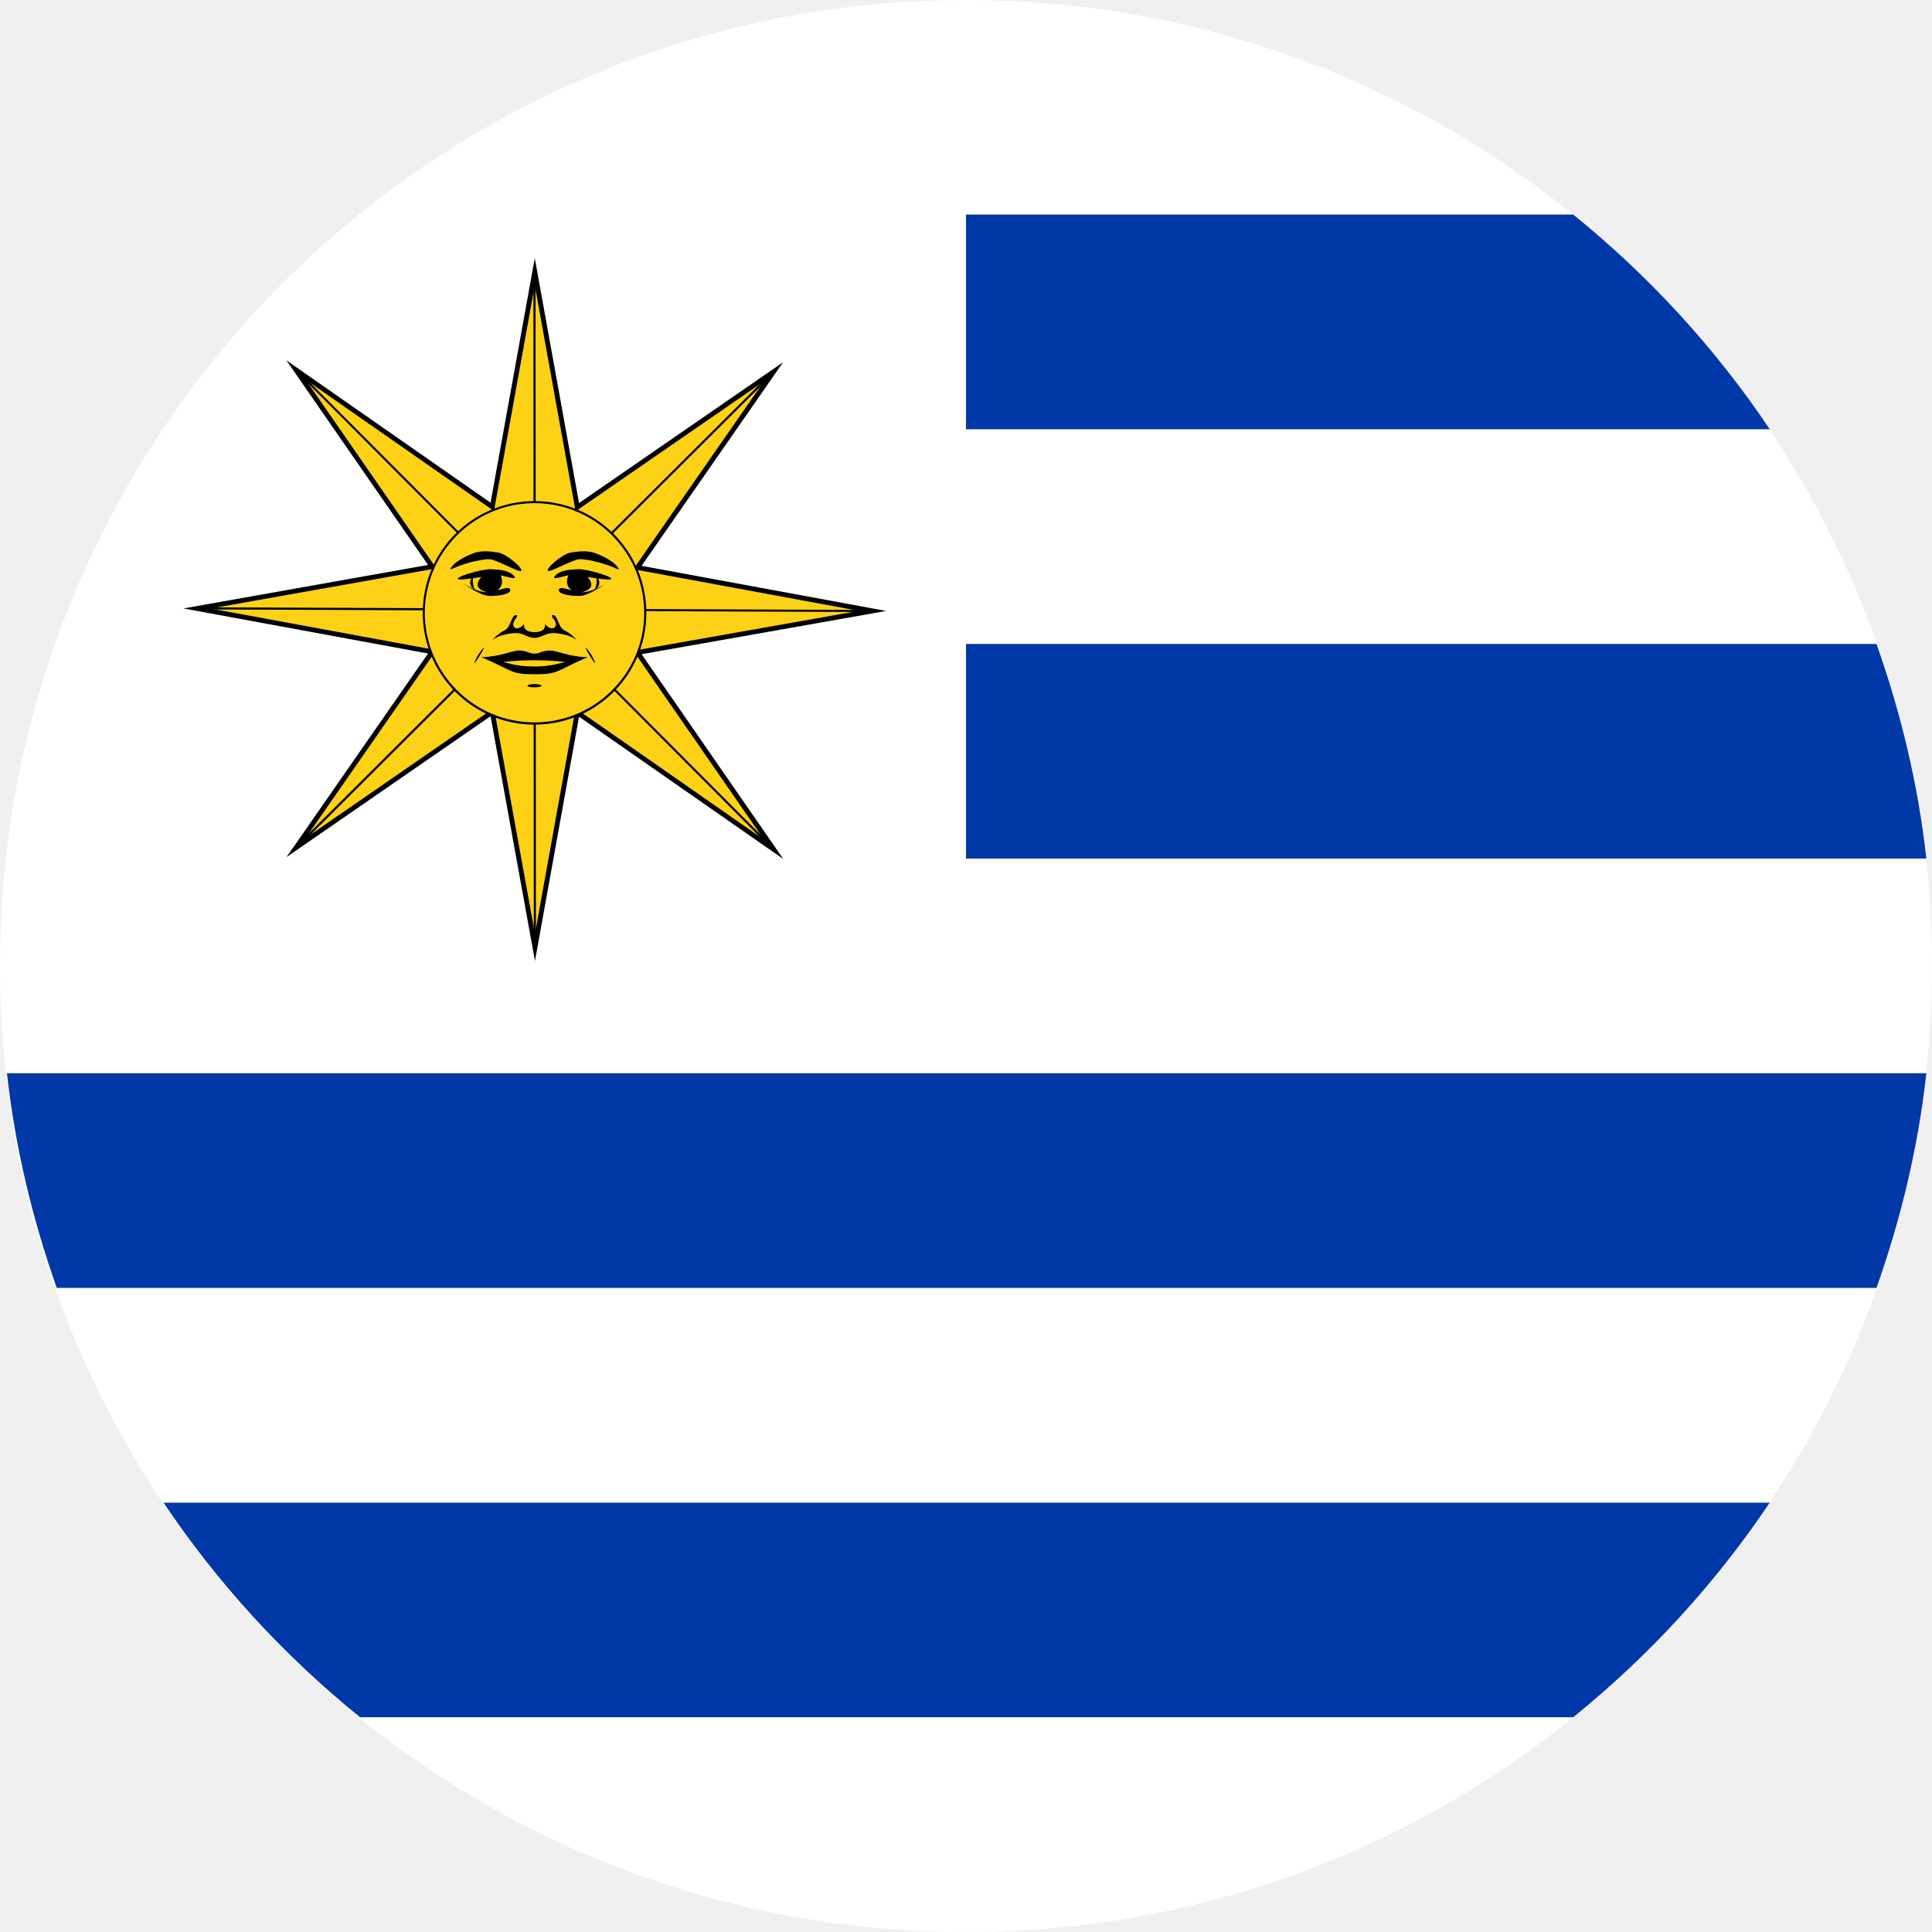
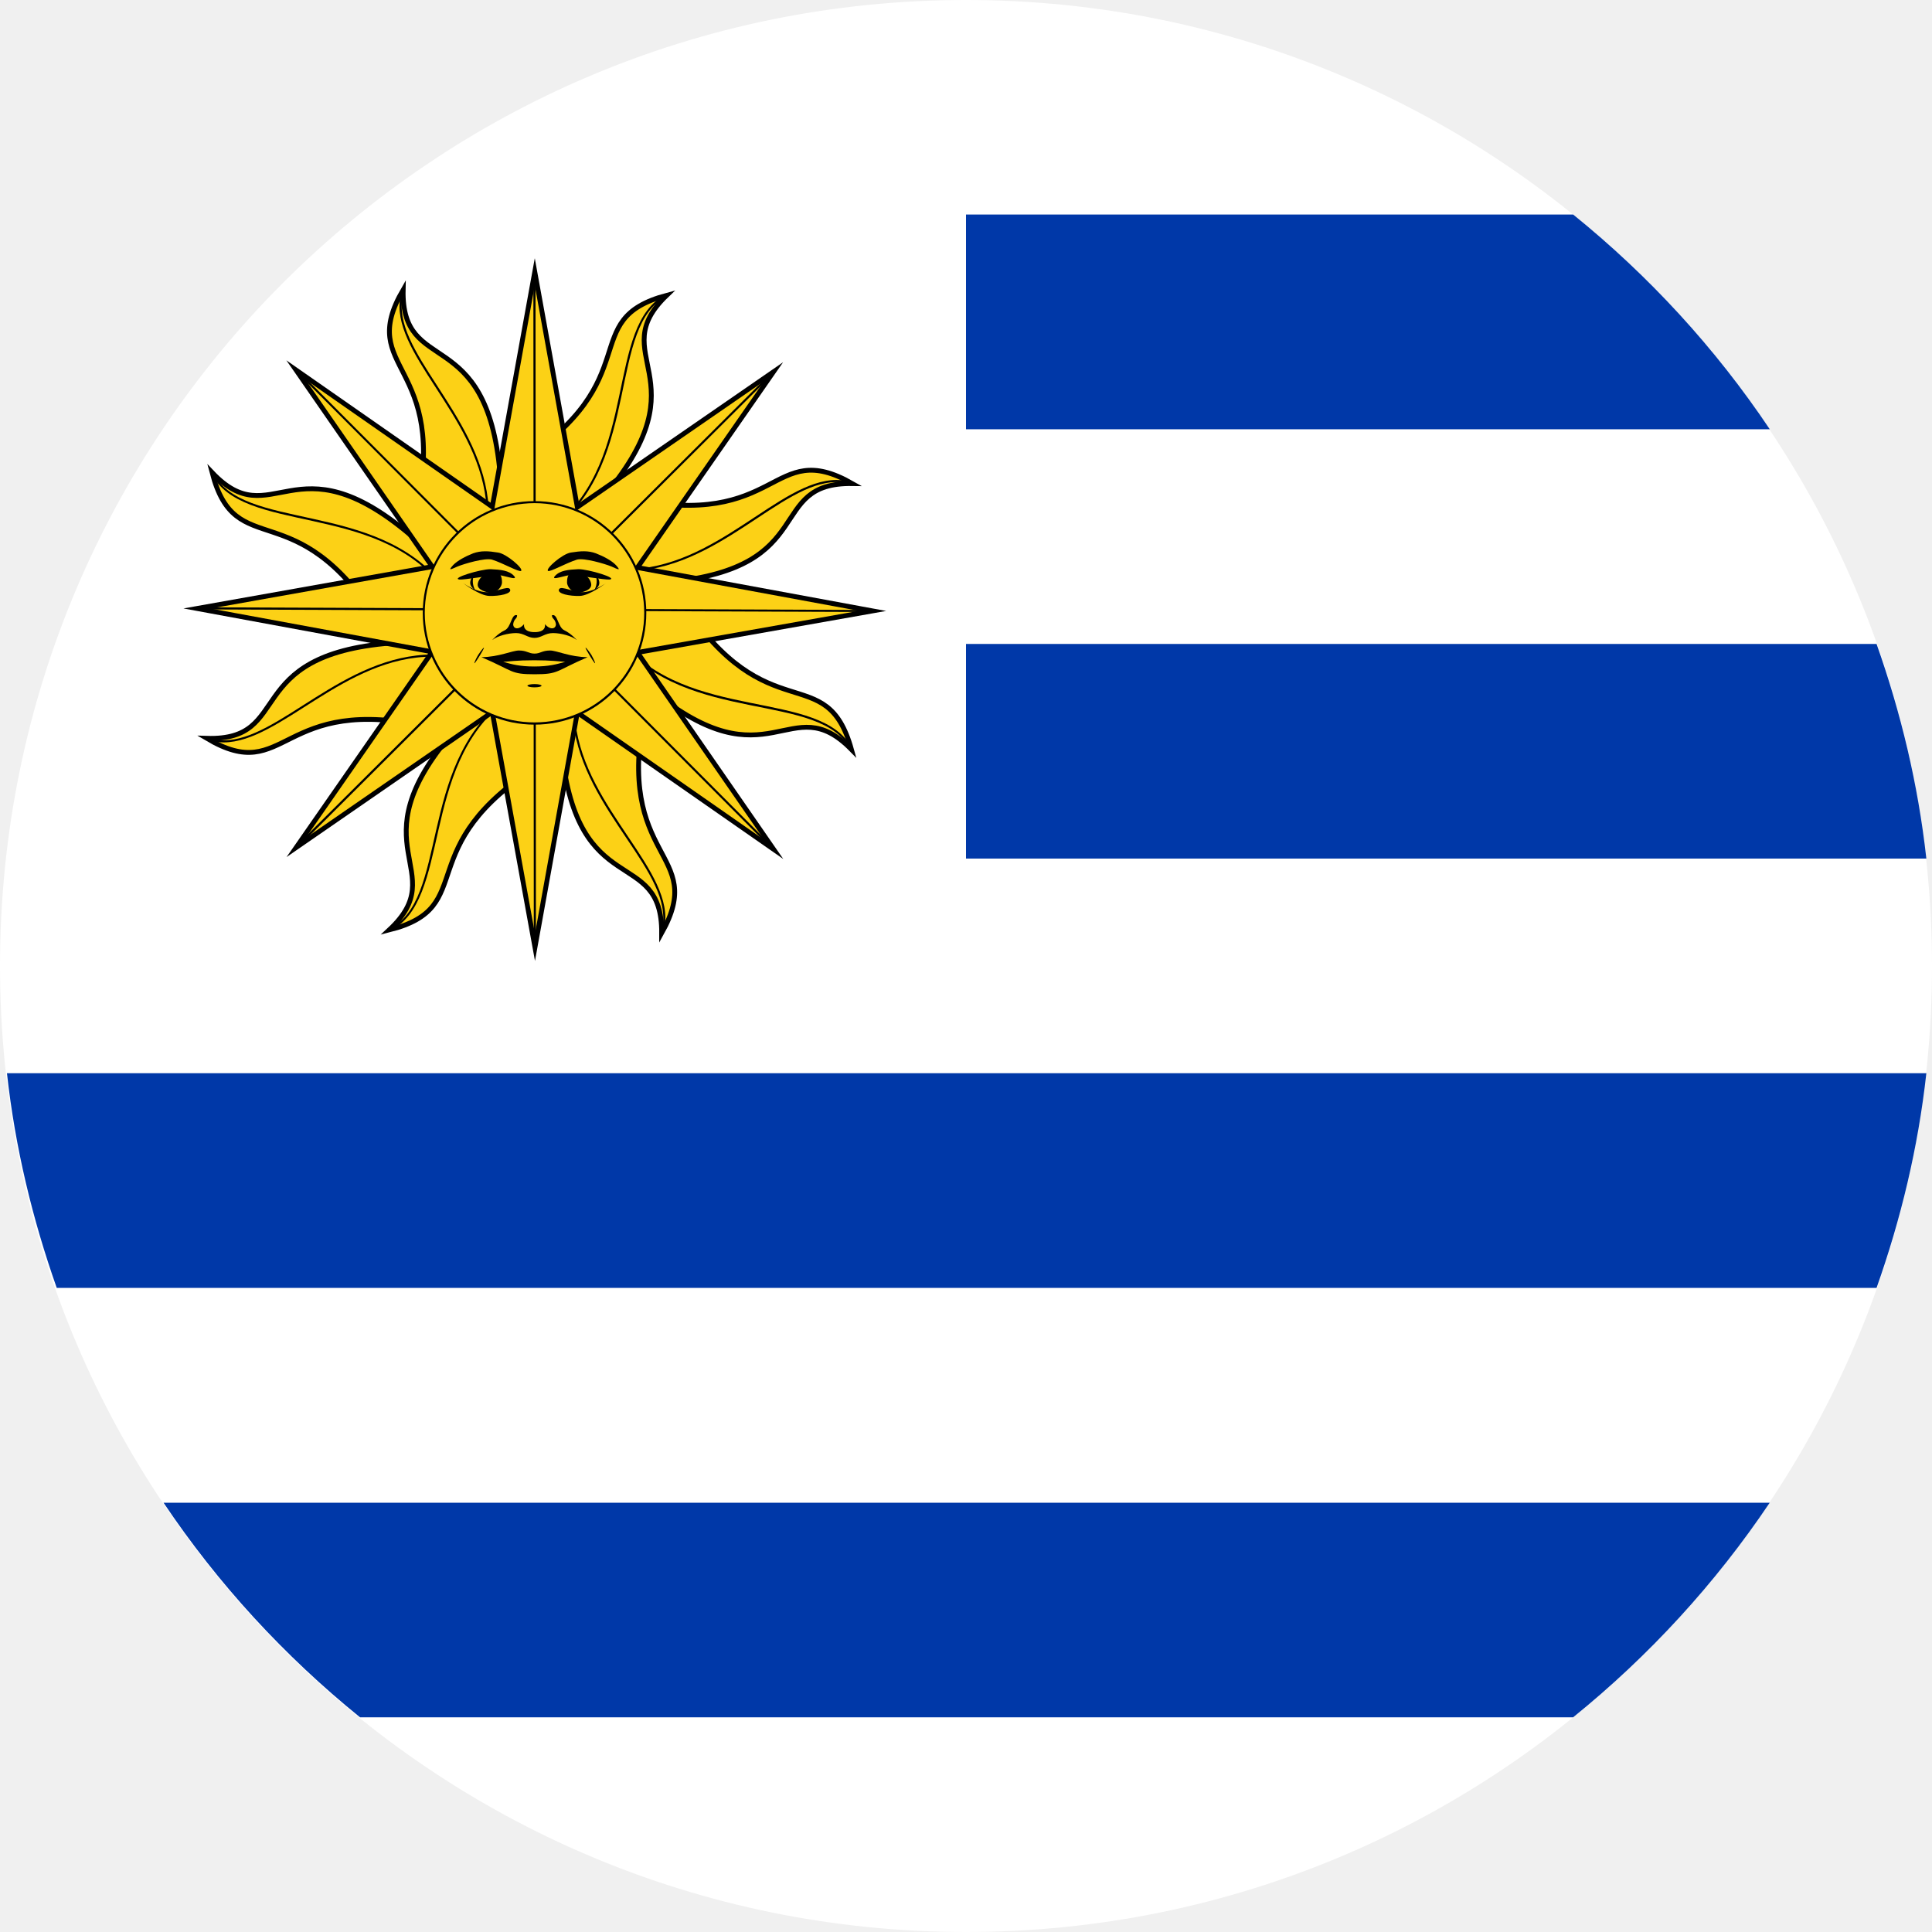
<svg xmlns="http://www.w3.org/2000/svg" version="1.0" id="Layer_1" x="0px" y="0px" width="40px" height="40px" viewBox="0 0 40 40" enable-background="new 0 0 40 40" xml:space="preserve">
  <g>
    <circle fill="#FFFFFF" cx="20" cy="20" r="20" />
    <g>
      <g>
        <g>
-           <path fill="#0038A8" d="M1.175,26.665h37.676c0.502-1.418,0.861-2.9,1.032-4.445H0.144C0.314,23.765,0.674,25.247,1.175,26.665z      " />
-           <path fill="#0038A8" d="M7.454,35.554h25.117c1.569-1.269,2.943-2.764,4.069-4.443H3.386C4.51,32.79,5.886,34.285,7.454,35.554z      " />
+           <path fill="#0038A8" d="M1.175,26.665h37.677c0.502-1.418,0.86-2.899,1.031-4.445H0.144C0.314,23.766,0.674,25.247,1.175,26.665      z" />
+           <path fill="#0038A8" d="M7.454,35.555H32.57c1.57-1.27,2.943-2.765,4.07-4.443H3.386C4.51,32.79,5.886,34.285,7.454,35.555z" />
        </g>
        <g>
          <g>
-             <path fill="#0038A8" d="M20,8.887h16.641c-1.126-1.68-2.502-3.177-4.07-4.445H20V8.887z" />
+             <path fill="#0038A8" d="M20,8.887h16.641c-1.125-1.68-2.502-3.177-4.07-4.445H20V8.887z" />
          </g>
          <g>
            <g transform="scale(-1)">
              <g id="_x3C_Group_x3E__20_" transform="rotate(22.5)">
-                 <path fill="#FCD116" stroke="#000000" stroke-width="0.1" stroke-miterlimit="20" d="M13.669,4.602         c1.89-2.643,0.01-3.202,1.583-4.371c-0.753,1.654,1.326,1.299,0.344,4.29l-0.45,1.497L13.669,4.602z" />
+                 <path fill="#FCD116" stroke="#000000" stroke-width="0.1" stroke-miterlimit="20" d="M-16.395-10.334         c1.89-2.643,0.01-3.202,1.583-4.371c-0.753,1.654,1.326,1.299,0.344,4.29l-0.45,1.497L-16.395-10.334z" />
                <g>
-                   <path d="M14.843,5.525c1.121-1.937-0.559-4.247,0.393-5.311l0,0l0.032,0.032c-0.932,1.004,0.739,3.33-0.388,5.302l0,0          L14.88,5.55L14.843,5.525L14.843,5.525z" />
+                   <path d="M-15.221-9.411c1.121-1.937-0.559-4.247,0.393-5.311l0,0l0.032,0.032c-0.932,1.004,0.739,3.33-0.388,5.302l0,0          l0,0.002L-15.221-9.411L-15.221-9.411z" />
                </g>
              </g>
            </g>
            <g transform="scale(-1)">
              <g id="_x3C_Group_x3E__13_" transform="rotate(22.5)">
-                 <path fill="#FCD116" stroke="#000000" stroke-width="0.1" stroke-miterlimit="20" d="M16.058,4.437         c3.204-0.543,2.261-2.265,4.204-1.986c-1.701,0.641,0.027,1.854-2.778,3.286l-1.372,0.75L16.058,4.437z" />
+                 <path fill="#FCD116" stroke="#000000" stroke-width="0.1" stroke-miterlimit="20" d="M-14.006-10.499         c3.204-0.543,2.261-2.265,4.204-1.986c-1.701,0.641,0.027,1.854-2.778,3.286l-1.372,0.75L-14.006-10.499z" />
                <g>
-                   <path d="M16.251,5.964L16.24,5.922c0.117-0.033,0.232-0.071,0.34-0.116l0,0c1.698-0.699,2.236-2.843,3.324-3.299l0,0          c0.111-0.046,0.229-0.074,0.359-0.078l0,0L20.261,2.47c-0.122,0.005-0.234,0.034-0.341,0.078l0,0          c-1.058,0.431-1.604,2.583-3.324,3.299l0,0C16.486,5.893,16.372,5.935,16.251,5.964L16.251,5.964z M16.251,5.964          L16.251,5.964L16.251,5.964l0.001,0.003L16.251,5.964L16.251,5.964z" />
+                   <path d="M-13.813-8.972l-0.011-0.042c0.117-0.033,0.232-0.071,0.34-0.116l0,0c1.698-0.699,2.236-2.843,3.324-3.299l0,0          c0.111-0.046,0.229-0.074,0.359-0.078l0,0l-0.002,0.041c-0.122,0.005-0.234,0.034-0.341,0.078l0,0          c-1.058,0.431-1.604,2.583-3.324,3.299l0,0C-13.577-9.043-13.692-9.001-13.813-8.972L-13.813-8.972z M-13.813-8.972          L-13.813-8.972L-13.813-8.972l0.001,0.003L-13.813-8.972L-13.813-8.972z" />
                </g>
              </g>
            </g>
            <g transform="scale(-1)">
              <g id="_x3C_Group_x3E__12_" transform="rotate(22.5)">
-                 <path fill="#FCD116" stroke="#000000" stroke-width="0.1" stroke-miterlimit="20" d="M17.881,6.03         c2.66,1.869,3.201-0.015,4.384,1.549c-1.66-0.741-1.287,1.335-4.286,0.377l-1.502-0.436L17.881,6.03z" />
+                 <path fill="#FCD116" stroke="#000000" stroke-width="0.1" stroke-miterlimit="20" d="M-12.183-8.906         c2.66,1.869,3.201-0.015,4.384,1.549c-1.66-0.741-1.287,1.335-4.286,0.377l-1.502-0.436L-12.183-8.906z" />
                <g>
-                   <path d="M16.942,7.251l0.023-0.036c1.946,1.103,4.24-0.595,5.315,0.347l0,0l-0.031,0.032          C21.235,6.672,18.92,8.362,16.942,7.251L16.942,7.251z" />
+                   <path d="M-13.122-7.685l0.023-0.036c1.946,1.103,4.24-0.595,5.315,0.347l0,0l-0.031,0.032          C-8.828-8.264-11.144-6.574-13.122-7.685L-13.122-7.685z" />
                </g>
              </g>
            </g>
            <g transform="scale(-1)">
              <g id="_x3C_Group_x3E__11_" transform="rotate(22.5)">
-                 <path fill="#FCD116" stroke="#000000" stroke-width="0.1" stroke-miterlimit="20" d="M18.035,8.406         c0.571,3.197,2.283,2.239,2.022,4.183c-0.657-1.696-1.856,0.042-3.311-2.751L15.99,8.473L18.035,8.406z" />
+                 <path fill="#FCD116" stroke="#000000" stroke-width="0.1" stroke-miterlimit="20" d="M-12.029-6.53         c0.571,3.197,2.283,2.239,2.022,4.183c-0.657-1.696-1.856,0.042-3.311-2.751l-0.756-1.365L-12.029-6.53z" />
                <g>
-                   <path d="M20.035,12.591c-0.008-0.12-0.038-0.226-0.082-0.333l0,0c-0.432-1.061-2.61-1.591-3.333-3.325l0,0          c-0.043-0.105-0.08-0.21-0.11-0.322l0,0l0.001,0.002l0.041-0.011c0.028,0.107,0.066,0.213,0.108,0.315l0,0          c0.71,1.713,2.876,2.232,3.336,3.324l0,0c0.045,0.108,0.074,0.225,0.084,0.348l0,0L20.035,12.591L20.035,12.591z" />
+                   <path d="M-10.029-2.345c-0.008-0.12-0.038-0.226-0.082-0.333l0,0c-0.432-1.061-2.61-1.591-3.333-3.325l0,0          c-0.043-0.105-0.08-0.21-0.11-0.322l0,0l0.001,0.002l0.041-0.011c0.029,0.107,0.066,0.213,0.108,0.315l0,0          c0.71,1.713,2.876,2.232,3.336,3.324l0,0c0.045,0.108,0.074,0.225,0.084,0.348l0,0L-10.029-2.345L-10.029-2.345z" />
                </g>
              </g>
            </g>
            <g transform="scale(-1)">
              <g id="_x3C_Group_x3E__7_" transform="rotate(22.5)">
-                 <path fill="#FCD116" stroke="#000000" stroke-width="0.1" stroke-miterlimit="20" d="M16.483,10.18         c-1.847,2.673,0.043,3.198-1.513,4.392c0.728-1.662-1.344-1.272-0.411-4.282l0.422-1.503L16.483,10.18z" />
+                 <path fill="#FCD116" stroke="#000000" stroke-width="0.1" stroke-miterlimit="20" d="M-13.581-4.756         c-1.847,2.673,0.043,3.198-1.513,4.392c0.728-1.662-1.344-1.272-0.411-4.282l0.422-1.503L-13.581-4.756z" />
                <g>
-                   <path d="M14.956,14.557c0.912-1.019-0.798-3.318,0.298-5.307l0,0l0.001,0.002l0.037,0.022          c-1.089,1.955,0.628,4.237-0.304,5.314l0,0L14.956,14.557L14.956,14.557z" />
+                   <path d="M-15.108-0.379c0.912-1.019-0.798-3.318,0.298-5.307l0,0l0.001,0.002l0.037,0.022          c-1.089,1.955,0.628,4.237-0.304,5.314l0,0L-15.108-0.379L-15.108-0.379z" />
                </g>
              </g>
            </g>
            <g transform="scale(-1)">
              <g id="_x3C_Group_x3E__6_" transform="rotate(22.5)">
-                 <path fill="#FCD116" stroke="#000000" stroke-width="0.1" stroke-miterlimit="20" d="M14.093,10.381         c-3.192,0.6-2.22,2.303-4.166,2.059c1.689-0.671-0.059-1.855,2.724-3.334l1.358-0.772L14.093,10.381z" />
+                 <path fill="#FCD116" stroke="#000000" stroke-width="0.1" stroke-miterlimit="20" d="M-15.971-4.555         c-3.192,0.6-2.22,2.303-4.166,2.059c1.689-0.671-0.059-1.855,2.724-3.334l1.358-0.772L-15.971-4.555z" />
                <g>
-                   <path d="M9.928,12.465l-0.004-0.049c0.11-0.007,0.219-0.033,0.322-0.075l0,0c1.067-0.439,1.576-2.651,3.327-3.377l0,0          c0.097-0.04,0.198-0.077,0.301-0.107l0,0l0.001,0.001l0.012,0.041c-0.101,0.029-0.2,0.065-0.297,0.105l0,0          c-1.73,0.711-2.226,2.915-3.327,3.378l0,0C10.155,12.426,10.045,12.453,9.928,12.465L9.928,12.465z" />
+                   <path d="M-20.135-2.471L-20.14-2.52c0.11-0.007,0.219-0.033,0.322-0.075l0,0c1.067-0.439,1.576-2.651,3.327-3.377l0,0          c0.097-0.04,0.198-0.077,0.301-0.107l0,0l0.001,0.001l0.012,0.041c-0.101,0.029-0.2,0.065-0.297,0.105l0,0          c-1.73,0.711-2.226,2.915-3.327,3.378l0,0C-19.908-2.51-20.019-2.483-20.135-2.471L-20.135-2.471z" />
                </g>
              </g>
            </g>
            <g transform="scale(-1)">
              <g id="_x3C_Group_x3E__5_" transform="rotate(22.5)">
-                 <path fill="#FCD116" stroke="#000000" stroke-width="0.1" stroke-miterlimit="20" d="M12.246,8.819         C9.557,6.997,9.047,8.891,7.838,7.345c1.672,0.712,1.263-1.356,4.28-0.45l1.507,0.41L12.246,8.819z" />
+                 <path fill="#FCD116" stroke="#000000" stroke-width="0.1" stroke-miterlimit="20" d="M-17.818-6.117         c-2.689-1.822-3.199,0.072-4.408-1.474c1.672,0.712,1.263-1.356,4.28-0.45l1.507,0.41L-17.818-6.117z" />
                <g>
-                   <path d="M7.822,7.362l0.026-0.034c1.034,0.904,3.315-0.826,5.315,0.252l0,0l0.001,0l-0.021,0.041          C11.176,6.549,8.91,8.285,7.822,7.362L7.822,7.362z" />
+                   <path d="M-22.242-7.574l0.026-0.034c1.034,0.904,3.315-0.826,5.315,0.252l0,0l0.001,0l-0.021,0.041          C-18.888-8.387-21.154-6.651-22.242-7.574L-22.242-7.574z" />
                </g>
              </g>
            </g>
            <g transform="scale(-1)">
              <g id="_x3C_Group_x3E__4_" transform="rotate(22.5)">
-                 <path fill="#FCD116" stroke="#000000" stroke-width="0.1" stroke-miterlimit="20" d="M12.104,6.477         c-0.622-3.184-2.32-2.199-2.091-4.148c0.686,1.682,1.853-0.075,3.354,2.693l0.782,1.353L12.104,6.477z" />
+                 <path fill="#FCD116" stroke="#000000" stroke-width="0.1" stroke-miterlimit="20" d="M-17.959-8.459         c-0.622-3.184-2.32-2.199-2.091-4.148c0.686,1.682,1.853-0.075,3.354,2.693l0.782,1.353L-17.959-8.459z" />
                <g>
-                   <path d="M13.583,6.259c-0.028-0.093-0.059-0.182-0.096-0.27l0,0c-0.722-1.748-2.955-2.227-3.421-3.334l0,0          C10.023,2.552,9.996,2.443,9.992,2.33l0,0l0.041-0.003c0.006,0.109,0.034,0.215,0.073,0.31l0,0          c0.44,1.076,2.685,1.564,3.42,3.335l0,0c0.037,0.089,0.07,0.179,0.098,0.273l0,0l0.001,0.003L13.583,6.259L13.583,6.259z" />
+                   <path d="M-16.481-8.677c-0.028-0.093-0.059-0.182-0.096-0.27l0,0c-0.722-1.748-2.955-2.227-3.421-3.334l0,0          c-0.043-0.103-0.07-0.212-0.074-0.325l0,0l0.041-0.003c0.006,0.109,0.034,0.215,0.073,0.31l0,0          c0.44,1.076,2.685,1.564,3.42,3.335l0,0c0.037,0.089,0.07,0.179,0.098,0.273l0,0l0.001,0.003L-16.481-8.677L-16.481-8.677z" />
                </g>
              </g>
            </g>
            <polygon fill="#FCD116" stroke="#000000" stroke-width="0.1" stroke-miterlimit="20" points="11.953,10.5 16.015,7.697        13.198,11.75 18.066,12.648 13.198,13.509 16.018,17.585 11.953,14.753 11.076,19.614 10.192,14.743 6.131,17.547        8.948,13.495 4.079,12.598 8.948,11.732 6.128,7.66 10.192,10.493 11.072,5.627      " />
            <g>
-               <polygon points="11.043,5.658 11.087,5.658 11.096,19.569 11.052,19.57 11.043,5.658       " />
+               <polygon points="11.043,5.658 11.087,5.658 11.096,19.569 11.052,19.57       " />
            </g>
            <g>
-               <polygon points="6.113,7.673 6.142,7.642 16.035,17.569 16.004,17.6 6.113,7.673       " />
+               <polygon points="6.113,7.673 6.142,7.642 16.035,17.569 16.004,17.6       " />
            </g>
            <g>
-               <polygon points="4.079,12.617 4.079,12.573 18.066,12.629 18.064,12.671 4.079,12.617       " />
+               <polygon points="4.079,12.617 4.079,12.573 18.066,12.629 18.064,12.671       " />
            </g>
            <g>
-               <polygon points="6.115,17.531 15.969,7.715 16.003,7.743 6.145,17.566 6.115,17.531       " />
+               <polygon points="6.115,17.531 15.969,7.715 16.003,7.743 6.145,17.566       " />
            </g>
            <g>
              <path fill="#FCD116" d="M13.359,12.691c0,1.265-1.025,2.29-2.292,2.29c-1.268,0-2.293-1.025-2.293-2.29        c0-1.268,1.025-2.295,2.293-2.295C12.334,10.396,13.359,11.423,13.359,12.691z" />
              <path d="M8.753,12.691c0-1.283,1.034-2.316,2.314-2.316l0,0c1.278,0,2.314,1.033,2.314,2.316l0,0        c0,1.277-1.036,2.312-2.314,2.312l0,0C9.787,15.002,8.753,13.968,8.753,12.691L8.753,12.691z M8.794,12.691        c0.005,1.252,1.018,2.264,2.273,2.266l0,0c1.254-0.002,2.27-1.014,2.271-2.266l0,0c-0.001-1.258-1.017-2.272-2.271-2.274l0,0        C9.811,10.419,8.799,11.432,8.794,12.691L8.794,12.691z" />
            </g>
            <g>
              <g>
                <path d="M9.382,11.699c-0.112,0.125-0.056,0.094,0.093,0.029c0.145-0.059,0.557-0.179,0.708-0.143         c0.24,0.076,0.564,0.267,0.606,0.234c0.054-0.046-0.303-0.355-0.477-0.379c-0.202-0.033-0.354-0.042-0.516,0.016         C9.635,11.519,9.472,11.607,9.382,11.699z" />
                <path d="M9.902,13.557c-0.056,0.089-0.163,0.332,0.029,0.02C10.122,13.262,9.954,13.472,9.902,13.557z" />
                <path d="M9.832,11.846c-0.142,0.21-0.12,0.277,0.012,0.382C9.728,12.035,9.832,11.846,9.832,11.846z" />
                <path d="M10.393,12.056c0,0.104-0.117,0.215-0.221,0.215c-0.103,0-0.282-0.059-0.282-0.161c0-0.107,0.116-0.269,0.37-0.264         C10.364,11.846,10.393,11.952,10.393,12.056z" />
                <path d="M9.513,11.999c-0.19-0.026,0.435-0.216,0.643-0.215c0.21,0.01,0.383,0.026,0.486,0.14         c0.104,0.117-0.239-0.029-0.361-0.02C10.163,11.914,9.601,12.007,9.513,11.999z" />
                <path d="M9.587,12.072c0,0,0.205,0.151,0.428,0.184c0.223,0.031,0.501-0.146,0.545-0.055c0.043,0.094-0.225,0.143-0.43,0.137         C9.928,12.334,9.587,12.072,9.587,12.072z" />
                <path d="M12.751,11.699c-0.088-0.093-0.254-0.181-0.414-0.243c-0.161-0.059-0.315-0.049-0.518-0.016         c-0.172,0.024-0.527,0.333-0.474,0.379c0.039,0.032,0.363-0.158,0.604-0.234c0.151-0.036,0.562,0.084,0.709,0.143         C12.805,11.794,12.864,11.825,12.751,11.699z" />
                <path d="M11.067,13.207c-0.145,0-0.218-0.1-0.381-0.1c-0.164,0-0.389,0.059-0.491,0.142c-0.02,0.02,0.105-0.13,0.256-0.2         c0.135-0.063,0.135-0.352,0.255-0.311c0,0.081-0.062,0.062-0.081,0.184c0,0.103,0.117,0.127,0.225,0         c-0.022,0.179,0.218,0.165,0.218,0.165s0.238,0.015,0.215-0.165c0.107,0.127,0.227,0.103,0.227,0         c-0.02-0.122-0.083-0.103-0.083-0.184c0.12-0.041,0.12,0.247,0.256,0.311c0.149,0.07,0.276,0.22,0.255,0.2         c-0.101-0.083-0.325-0.142-0.489-0.142C11.282,13.107,11.208,13.207,11.067,13.207z" />
                <path d="M12.243,13.557c-0.053-0.085-0.222-0.295-0.031,0.02C12.402,13.889,12.295,13.646,12.243,13.557z" />
                <path d="M12.311,11.846c0.142,0.21,0.12,0.277-0.012,0.382C12.415,12.035,12.311,11.846,12.311,11.846z" />
                <path d="M11.74,12.056c0,0.104,0.115,0.215,0.22,0.215c0.104,0,0.281-0.059,0.281-0.161c0-0.107-0.114-0.269-0.371-0.264         C11.767,11.846,11.74,11.952,11.74,12.056z" />
                <path d="M12.62,11.999c0.189-0.026-0.436-0.216-0.645-0.215c-0.21,0.01-0.381,0.026-0.484,0.14         c-0.106,0.117,0.237-0.029,0.357-0.02C11.97,11.914,12.529,12.007,12.62,11.999z" />
                <path d="M12.546,12.072c0,0-0.205,0.151-0.427,0.184c-0.225,0.031-0.501-0.146-0.545-0.055         c-0.043,0.094,0.223,0.143,0.428,0.137C12.205,12.334,12.546,12.072,12.546,12.072z" />
                <path d="M11.388,13.468c-0.165,0-0.2,0.064-0.321,0.064c-0.123,0-0.159-0.064-0.322-0.064c-0.14,0-0.416,0.135-0.777,0.138         c0.675,0.288,0.589,0.354,1.1,0.354c0.51,0,0.425-0.065,1.098-0.354C11.802,13.604,11.528,13.468,11.388,13.468z          M11.061,13.799c-0.302,0-0.463-0.046-0.642-0.096c0.11-0.007,0.276-0.033,0.642-0.033c0.361,0,0.527,0.026,0.641,0.033         C11.523,13.753,11.36,13.799,11.061,13.799z" />
              </g>
              <ellipse cx="11.066" cy="14.197" rx="0.146" ry="0.034" />
            </g>
          </g>
        </g>
      </g>
    </g>
    <g>
-       <path fill="#0038A8" d="M20,17.776h19.883c-0.171-1.543-0.53-3.026-1.032-4.444H20V17.776z" />
+       <path fill="#0038A8" d="M20,17.776h19.883c-0.171-1.543-0.529-3.026-1.031-4.444H20V17.776z" />
    </g>
  </g>
</svg>
